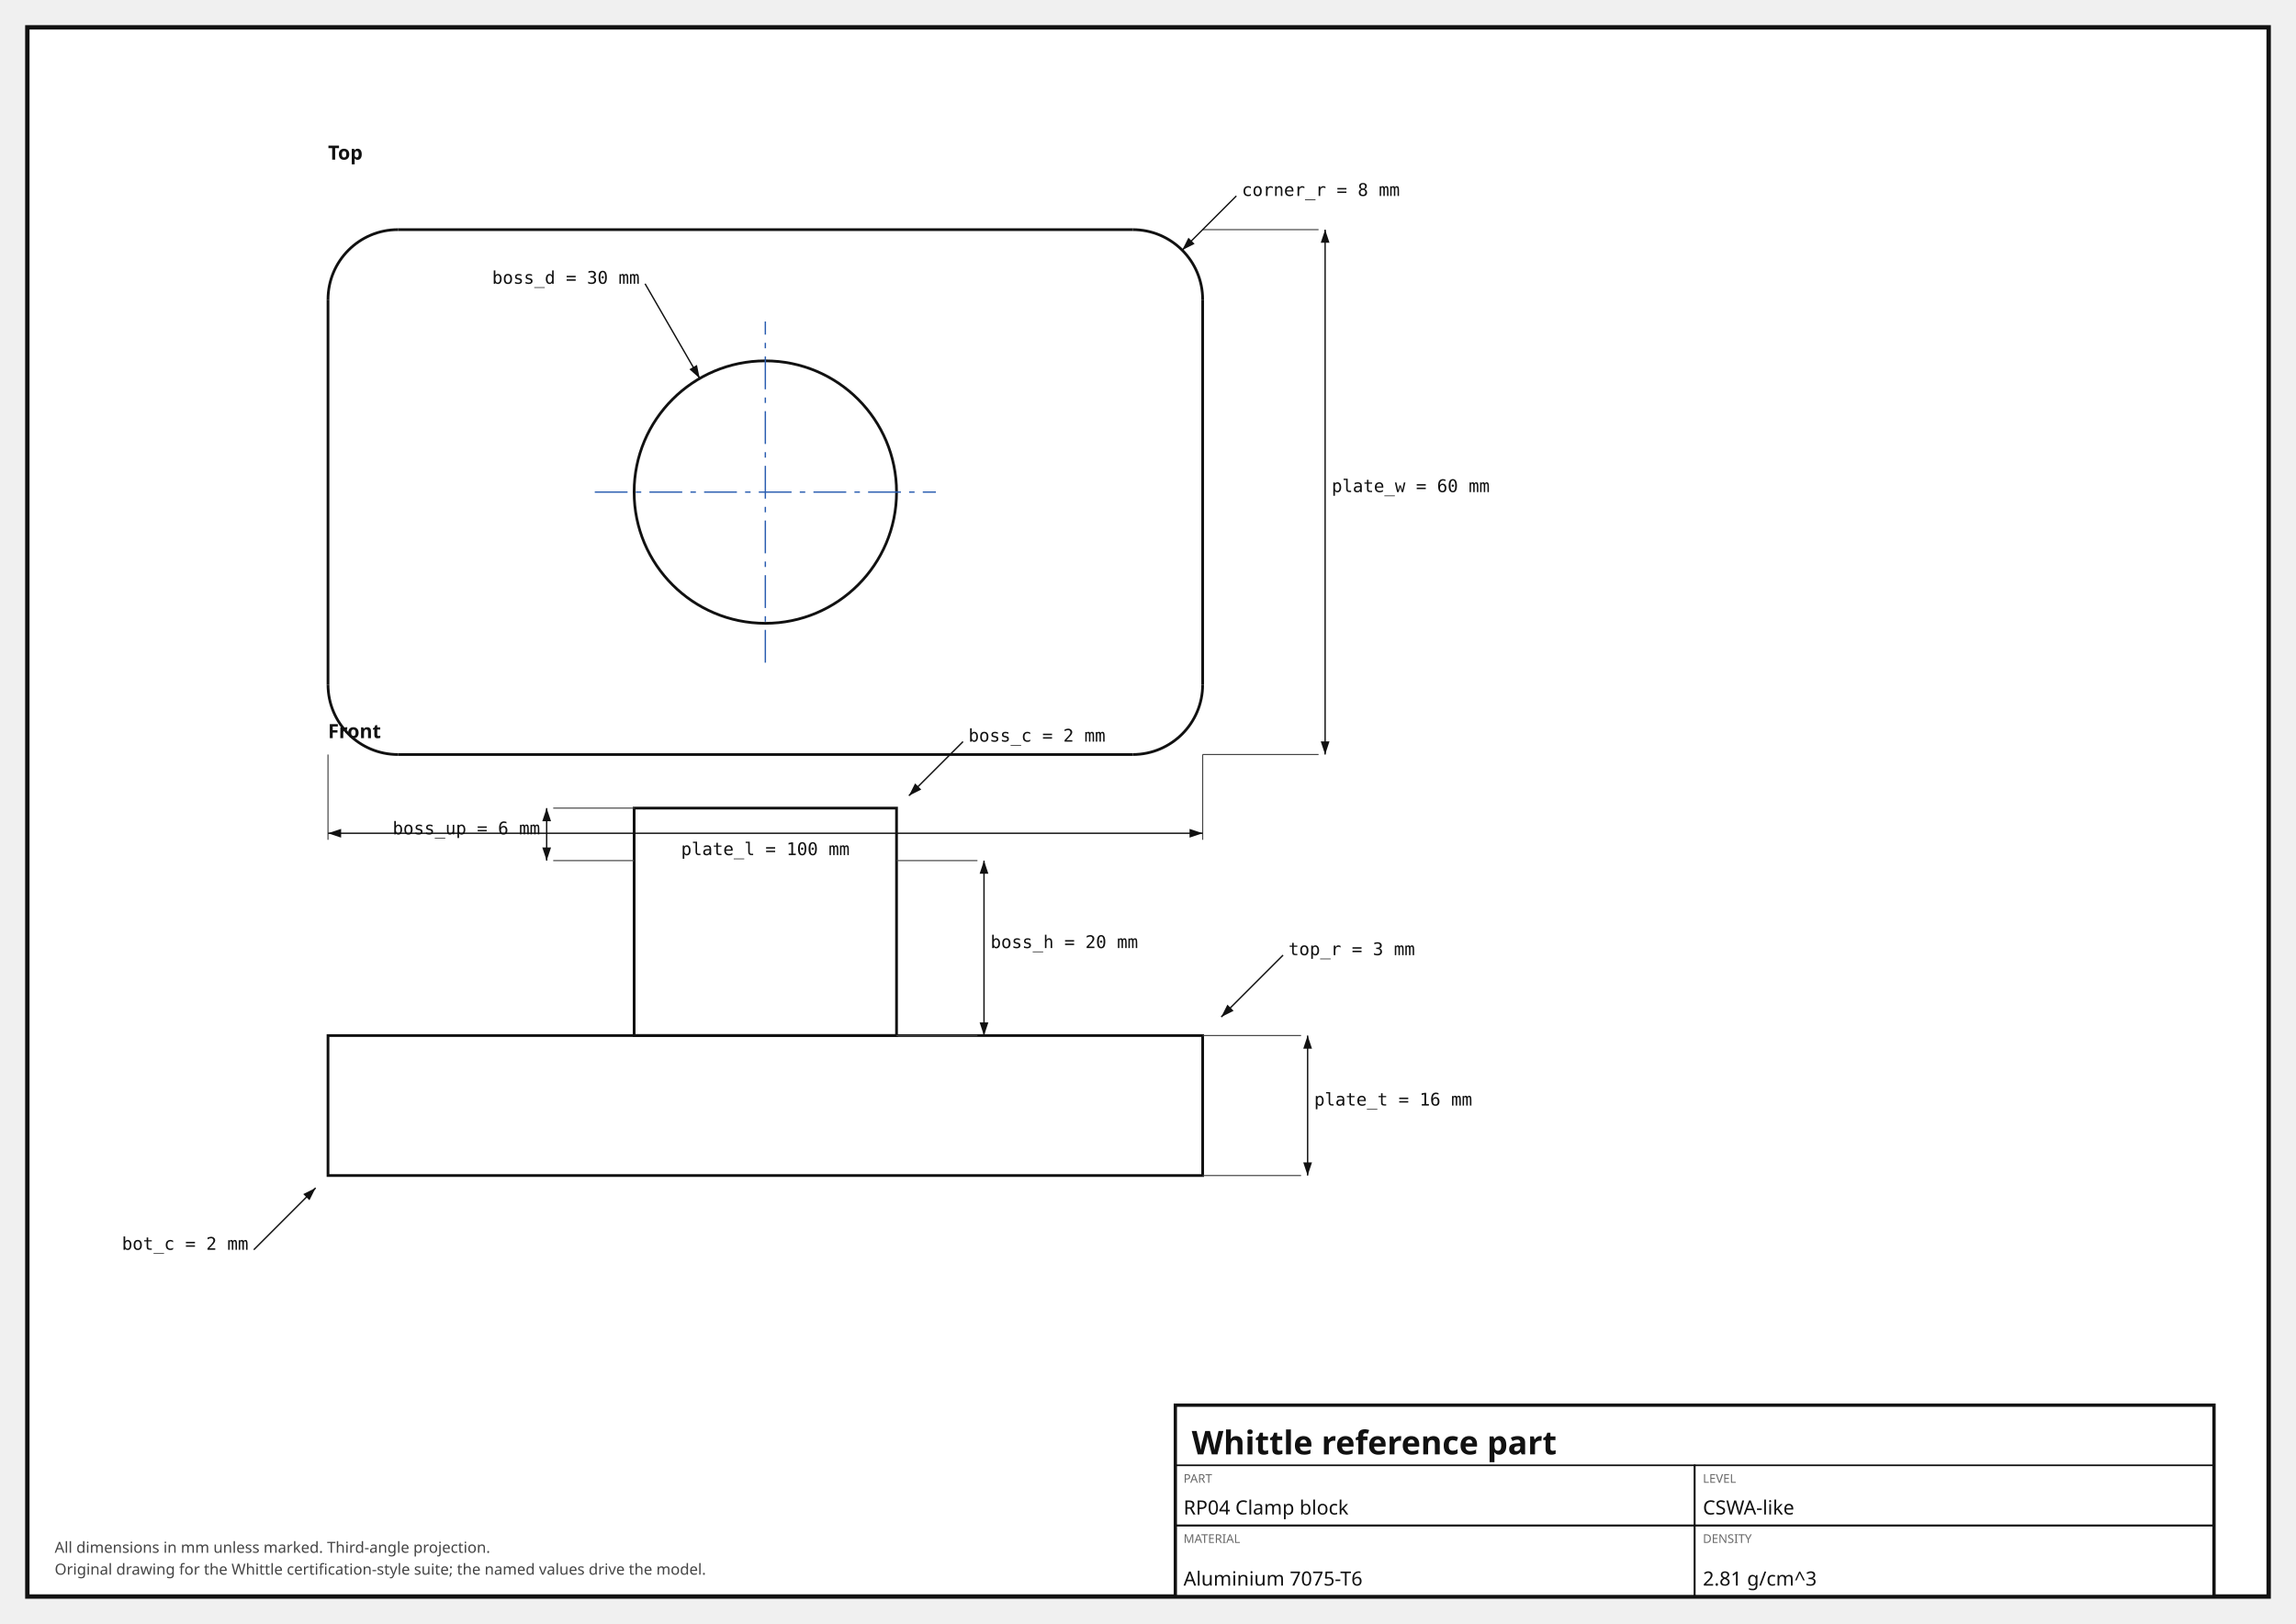
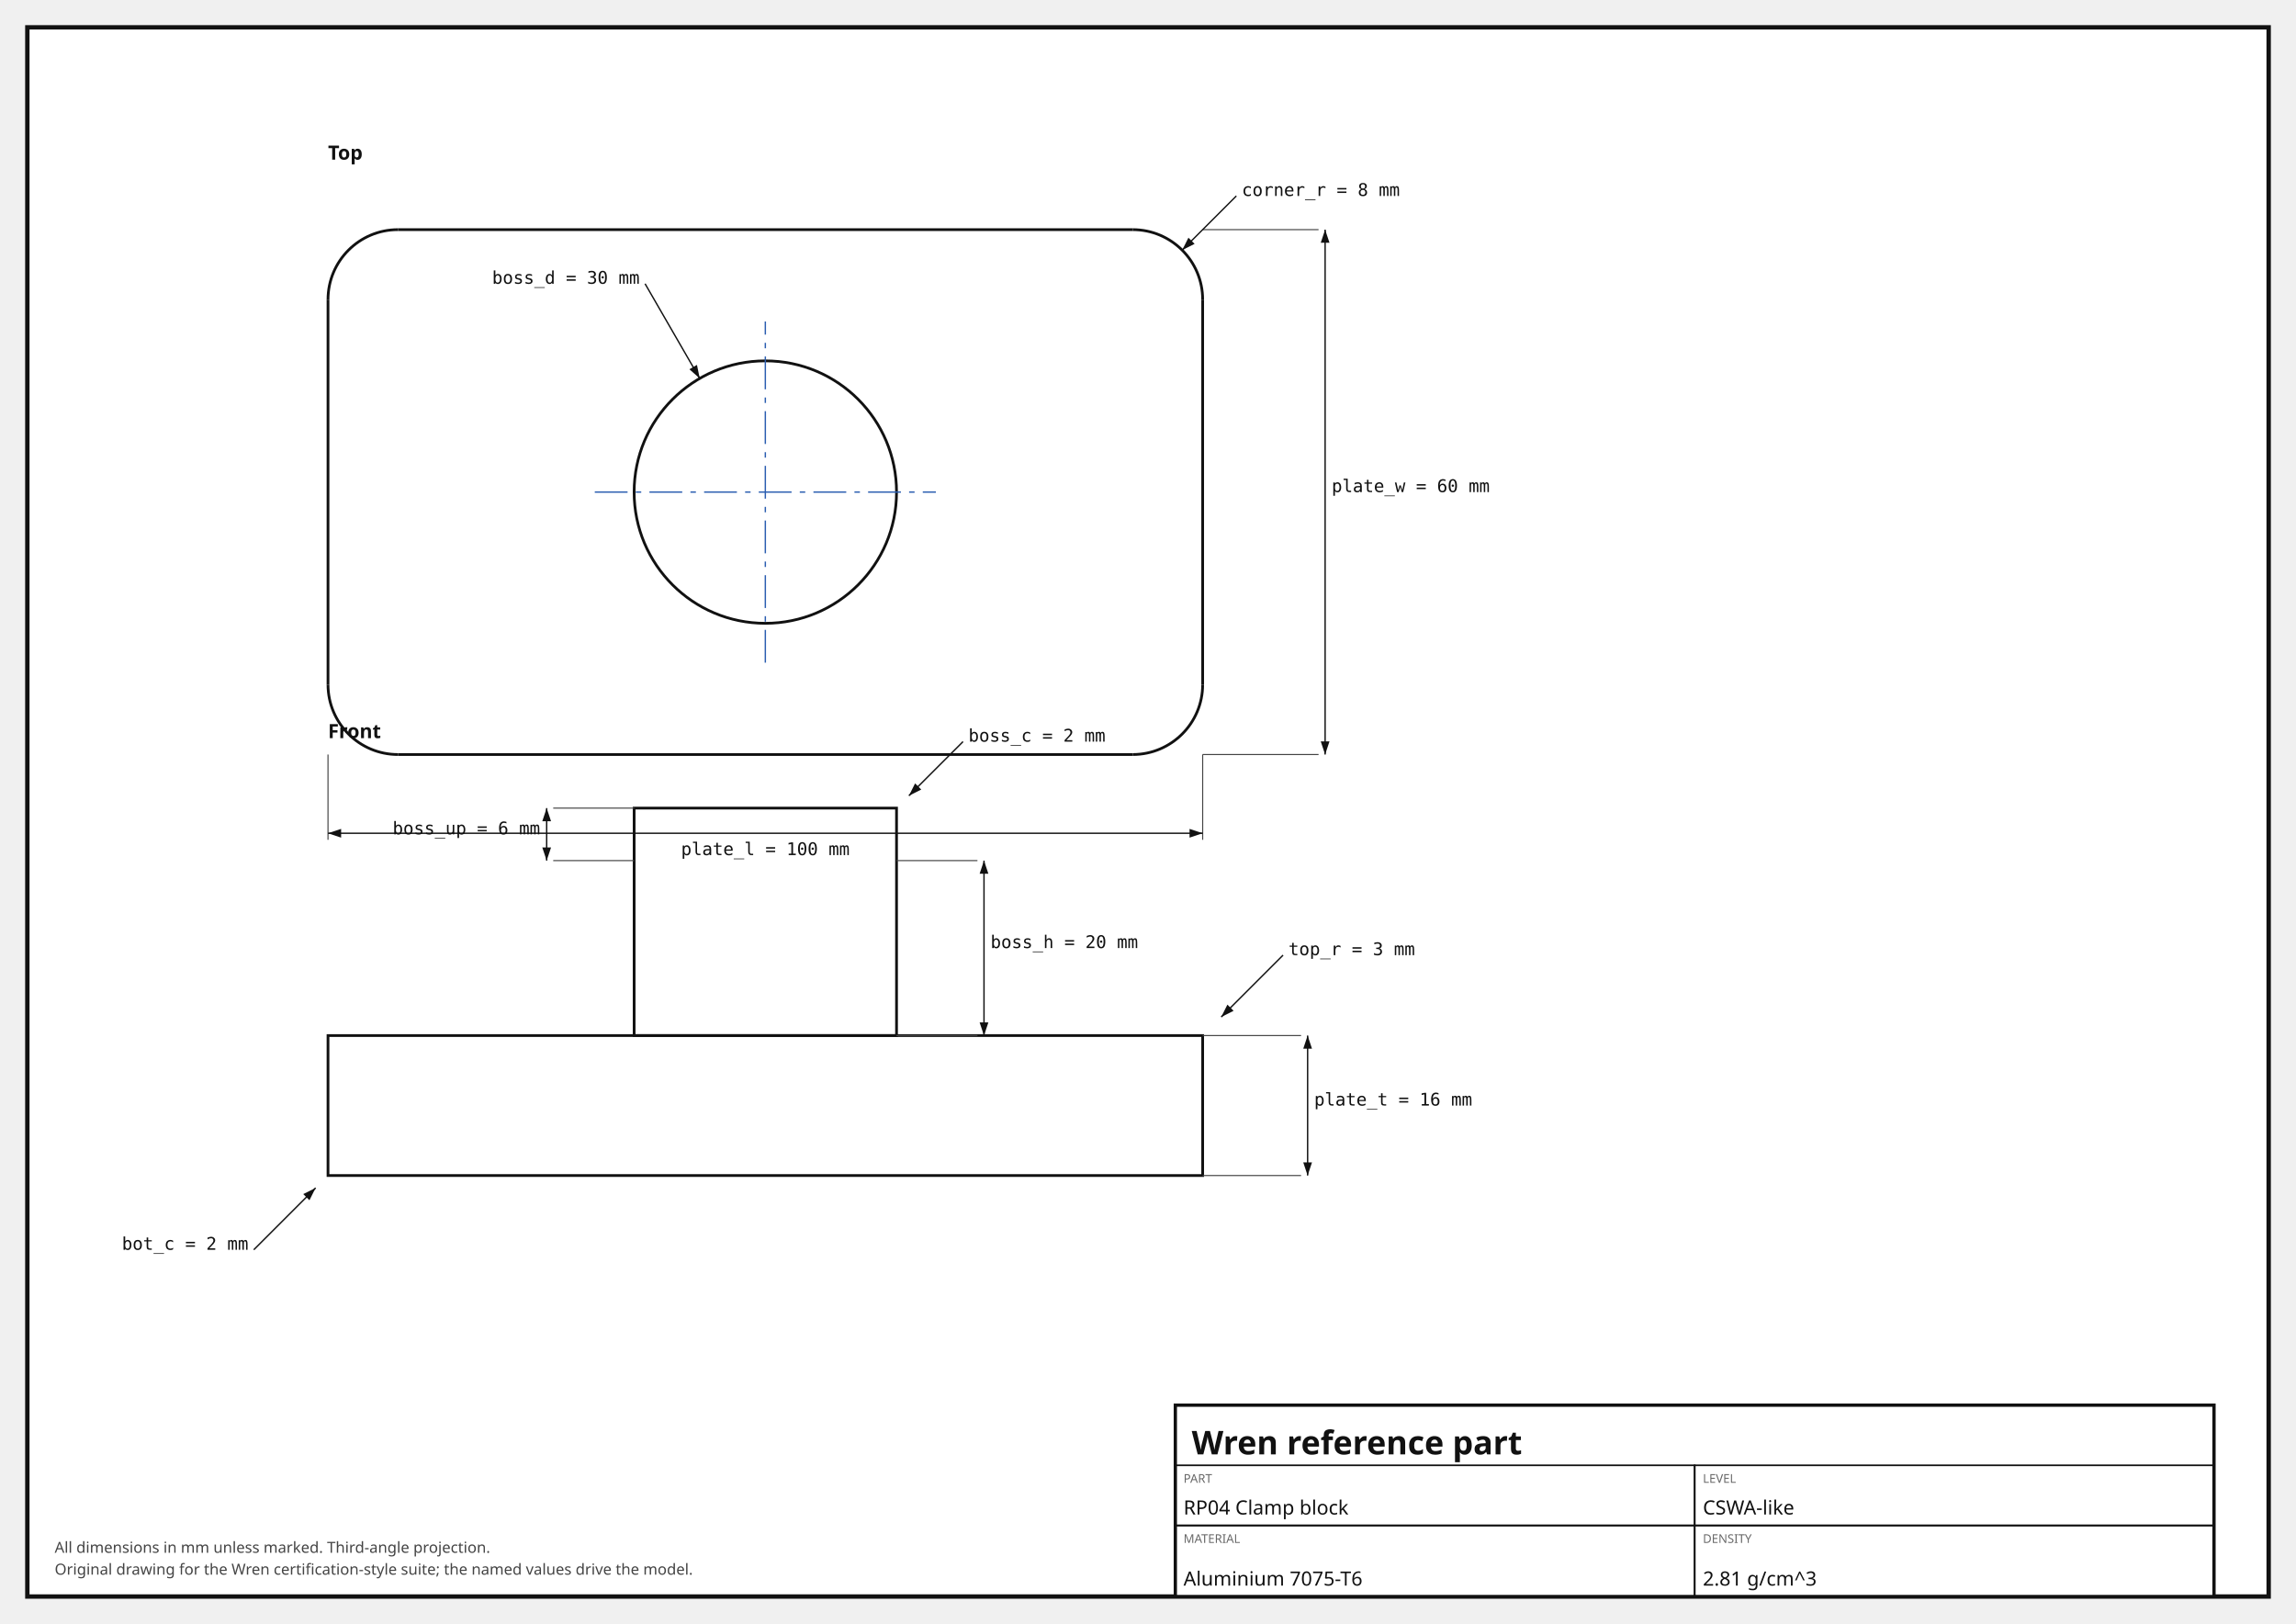
<svg xmlns="http://www.w3.org/2000/svg" viewBox="0 0 420 297" width="420mm" height="297mm" data-part="RP04">
  <rect x="5" y="5" width="410" height="287" fill="#fff" stroke="#111" stroke-width="0.8" />
  <g data-view="Top">
    <text x="60" y="29.2" font-size="3.6" font-family="sans-serif" font-weight="bold" fill="#111">Top</text>
    <path d="M72.8 138 L207.2 138" stroke="#111" stroke-width="0.5" fill="none" />
    <line x1="220" y1="125.2" x2="220" y2="54.8" stroke="#111" stroke-width="0.5" fill="none" />
    <line x1="207.2" y1="42" x2="72.8" y2="42" stroke="#111" stroke-width="0.5" fill="none" />
    <line x1="60" y1="54.8" x2="60" y2="125.2" stroke="#111" stroke-width="0.5" fill="none" />
    <path d="M207.2 138 A12.8 12.8 0 0 0 220 125.2" stroke="#111" stroke-width="0.5" fill="none" />
    <path d="M220 54.8 A12.8 12.8 0 0 0 207.2 42" stroke="#111" stroke-width="0.5" fill="none" />
    <path d="M72.8 42 A12.8 12.8 0 0 0 60 54.8" stroke="#111" stroke-width="0.5" fill="none" />
    <path d="M60 125.2 A12.8 12.8 0 0 0 72.8 138" stroke="#111" stroke-width="0.5" fill="none" />
    <circle cx="140" cy="90" r="24" stroke="#111" stroke-width="0.5" fill="none" />
    <line x1="108.8" y1="90" x2="171.2" y2="90" stroke="#2a5db0" stroke-width="0.25" stroke-dasharray="6 1.5 1 1.5" fill="none" />
    <line x1="140" y1="121.2" x2="140" y2="58.8" stroke="#2a5db0" stroke-width="0.25" stroke-dasharray="6 1.5 1 1.5" fill="none" />
    <line x1="60" y1="138" x2="60" y2="153.6" stroke="#444" stroke-width="0.2" />
    <line x1="220" y1="138" x2="220" y2="153.6" stroke="#444" stroke-width="0.2" />
    <line x1="60" y1="152.4" x2="220" y2="152.4" stroke="#111" stroke-width="0.25" />
    <path d="M60 152.4 L62.4 151.6 L62.4 153.2 Z" fill="#111" />
    <path d="M220 152.4 L217.6 153.2 L217.6 151.6 Z" fill="#111" />
    <text data-dim="plate_l" data-value="100" x="140" y="156.4" text-anchor="middle" font-size="3.2" font-family="monospace" fill="#111">plate_l = 100 mm</text>
    <line x1="220" y1="138" x2="241.2" y2="138" stroke="#444" stroke-width="0.2" />
    <line x1="220" y1="42" x2="241.2" y2="42" stroke="#444" stroke-width="0.2" />
    <line x1="242.4" y1="138" x2="242.4" y2="42" stroke="#111" stroke-width="0.25" />
    <path d="M242.4 138 L241.6 135.6 L243.2 135.6 Z" fill="#111" />
    <path d="M242.4 42 L243.2 44.4 L241.6 44.4 Z" fill="#111" />
    <text data-dim="plate_w" data-value="60" x="243.6" y="90" text-anchor="start" font-size="3.2" font-family="monospace" fill="#111">plate_w = 60 mm</text>
    <line x1="128" y1="69.215" x2="118" y2="51.895" stroke="#111" stroke-width="0.25" />
    <path d="M128 69.215 L126.107 67.537 L127.493 66.737 Z" fill="#111" />
    <text data-dim="boss_d" data-value="30" x="117" y="51.895" text-anchor="end" font-size="3.2" font-family="monospace" fill="#111">boss_d = 30 mm</text>
    <line x1="216.262" y1="45.738" x2="226.162" y2="35.838" stroke="#111" stroke-width="0.25" />
    <path d="M216.262 45.738 L217.394 43.475 L218.525 44.606 Z" fill="#111" />
    <text data-dim="corner_r" data-value="8" x="227.162" y="35.838" text-anchor="start" font-size="3.2" font-family="monospace" fill="#111">corner_r = 8 mm</text>
  </g>
  <g data-view="Front">
    <text x="60" y="135" font-size="3.6" font-family="sans-serif" font-weight="bold" fill="#111">Front</text>
    <rect x="60" y="189.4" width="160" height="25.6" stroke="#111" stroke-width="0.5" fill="none" />
    <rect x="116" y="147.8" width="48" height="41.6" stroke="#111" stroke-width="0.5" fill="none" />
    <line x1="220" y1="215" x2="238" y2="215" stroke="#444" stroke-width="0.2" />
    <line x1="220" y1="189.4" x2="238" y2="189.4" stroke="#444" stroke-width="0.2" />
    <line x1="239.2" y1="215" x2="239.2" y2="189.4" stroke="#111" stroke-width="0.25" />
    <path d="M239.2 215 L238.4 212.6 L240 212.6 Z" fill="#111" />
    <path d="M239.2 189.4 L240 191.8 L238.4 191.8 Z" fill="#111" />
    <text data-dim="plate_t" data-value="16" x="240.4" y="202.2" text-anchor="start" font-size="3.2" font-family="monospace" fill="#111">plate_t = 16 mm</text>
    <line x1="164" y1="189.4" x2="178.8" y2="189.4" stroke="#444" stroke-width="0.2" />
    <line x1="164" y1="157.4" x2="178.8" y2="157.4" stroke="#444" stroke-width="0.2" />
    <line x1="180" y1="189.4" x2="180" y2="157.4" stroke="#111" stroke-width="0.25" />
    <path d="M180 189.4 L179.2 187 L180.8 187 Z" fill="#111" />
    <path d="M180 157.4 L180.8 159.8 L179.2 159.8 Z" fill="#111" />
    <text data-dim="boss_h" data-value="20" x="181.2" y="173.4" text-anchor="start" font-size="3.2" font-family="monospace" fill="#111">boss_h = 20 mm</text>
    <line x1="116" y1="157.4" x2="101.2" y2="157.4" stroke="#444" stroke-width="0.2" />
    <line x1="116" y1="147.8" x2="101.2" y2="147.8" stroke="#444" stroke-width="0.2" />
    <line x1="100" y1="157.4" x2="100" y2="147.8" stroke="#111" stroke-width="0.25" />
    <path d="M100 157.4 L99.2 155 L100.8 155 Z" fill="#111" />
    <path d="M100 147.8 L100.8 150.2 L99.2 150.2 Z" fill="#111" />
    <text data-dim="boss_up" data-value="6" x="98.8" y="152.6" text-anchor="end" font-size="3.2" font-family="monospace" fill="#111">boss_up = 6 mm</text>
    <line x1="223.394" y1="186.006" x2="234.708" y2="174.692" stroke="#111" stroke-width="0.25" />
    <path d="M223.394 186.006 L224.525 183.743 L225.657 184.875 Z" fill="#111" />
    <text data-dim="top_r" data-value="3" x="235.708" y="174.692" text-anchor="start" font-size="3.2" font-family="monospace" fill="#111">top_r = 3 mm</text>
    <line x1="57.737" y1="217.263" x2="46.424" y2="228.576" stroke="#111" stroke-width="0.25" />
    <path d="M57.737 217.263 L56.606 219.525 L55.475 218.394 Z" fill="#111" />
    <text data-dim="bot_c" data-value="2" x="45.424" y="228.576" text-anchor="end" font-size="3.2" font-family="monospace" fill="#111">bot_c = 2 mm</text>
    <line x1="166.263" y1="145.537" x2="176.162" y2="135.638" stroke="#111" stroke-width="0.25" />
    <path d="M166.263 145.537 L167.394 143.275 L168.525 144.406 Z" fill="#111" />
    <text data-dim="boss_c" data-value="2" x="177.162" y="135.638" text-anchor="start" font-size="3.2" font-family="monospace" fill="#111">boss_c = 2 mm</text>
  </g>
  <rect x="215" y="257" width="190" height="35" fill="#fff" stroke="#111" stroke-width="0.6" />
-   <text x="218" y="266" font-size="6" font-family="sans-serif" font-weight="bold" fill="#111">Whittle reference part</text>
+   <text x="218" y="266" font-size="6" font-family="sans-serif" font-weight="bold" fill="#111">Wren reference part</text>
  <rect x="215" y="268" width="95" height="11" fill="none" stroke="#111" stroke-width="0.3" />
  <text x="216.5" y="271.2" font-size="2.2" font-family="sans-serif" fill="#666">PART</text>
  <text x="216.5" y="277" font-size="3.6" font-family="sans-serif" fill="#111">RP04  Clamp block</text>
  <rect x="310" y="268" width="95" height="11" fill="none" stroke="#111" stroke-width="0.3" />
  <text x="311.5" y="271.2" font-size="2.2" font-family="sans-serif" fill="#666">LEVEL</text>
  <text x="311.5" y="277" font-size="3.6" font-family="sans-serif" fill="#111">CSWA-like</text>
  <rect x="215" y="279" width="95" height="13" fill="none" stroke="#111" stroke-width="0.3" />
  <text x="216.5" y="282.2" font-size="2.2" font-family="sans-serif" fill="#666">MATERIAL</text>
  <text x="216.5" y="290" font-size="3.6" font-family="sans-serif" fill="#111">Aluminium 7075-T6</text>
  <rect x="310" y="279" width="95" height="13" fill="none" stroke="#111" stroke-width="0.3" />
  <text x="311.5" y="282.2" font-size="2.2" font-family="sans-serif" fill="#666">DENSITY</text>
  <text x="311.5" y="290" font-size="3.6" font-family="sans-serif" fill="#111">2.81 g/cm^3</text>
  <text x="10" y="284" font-size="2.8" font-family="sans-serif" fill="#444">All dimensions in mm unless marked. Third-angle projection.</text>
-   <text x="10" y="288" font-size="2.8" font-family="sans-serif" fill="#444">Original drawing for the Whittle certification-style suite; the named values drive the model.</text>
+   <text x="10" y="288" font-size="2.8" font-family="sans-serif" fill="#444">Original drawing for the Wren certification-style suite; the named values drive the model.</text>
</svg>
